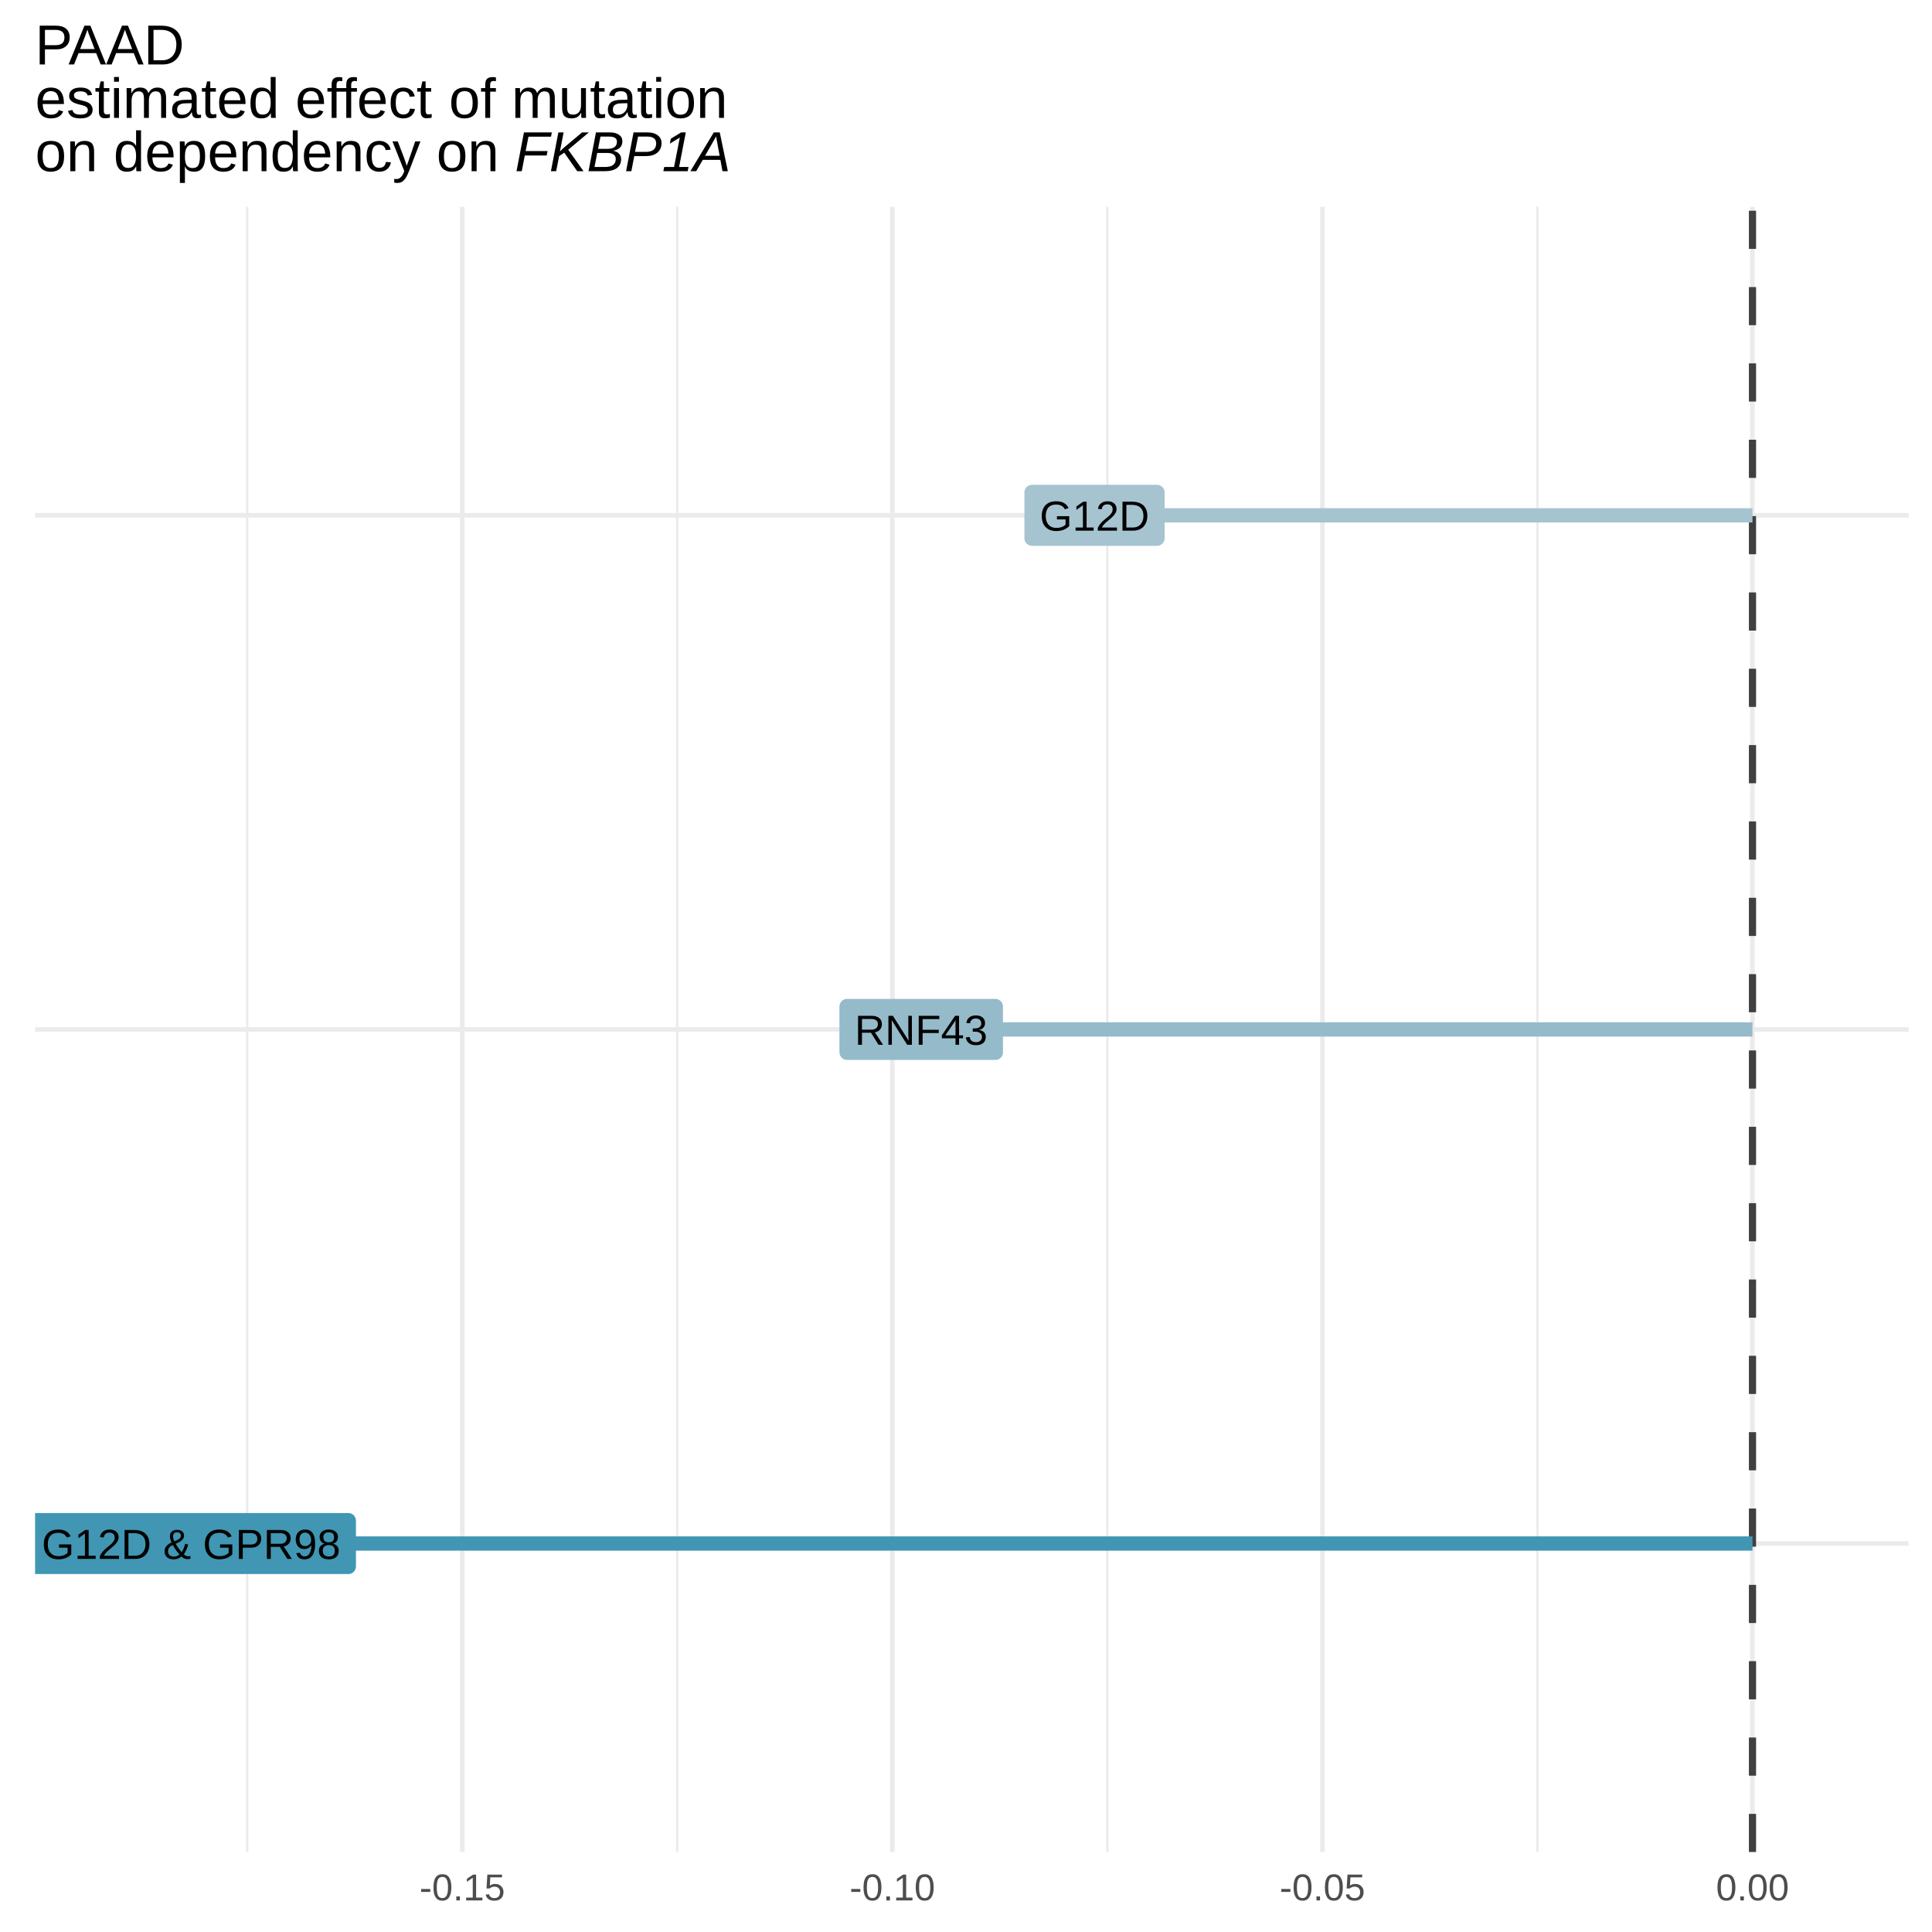
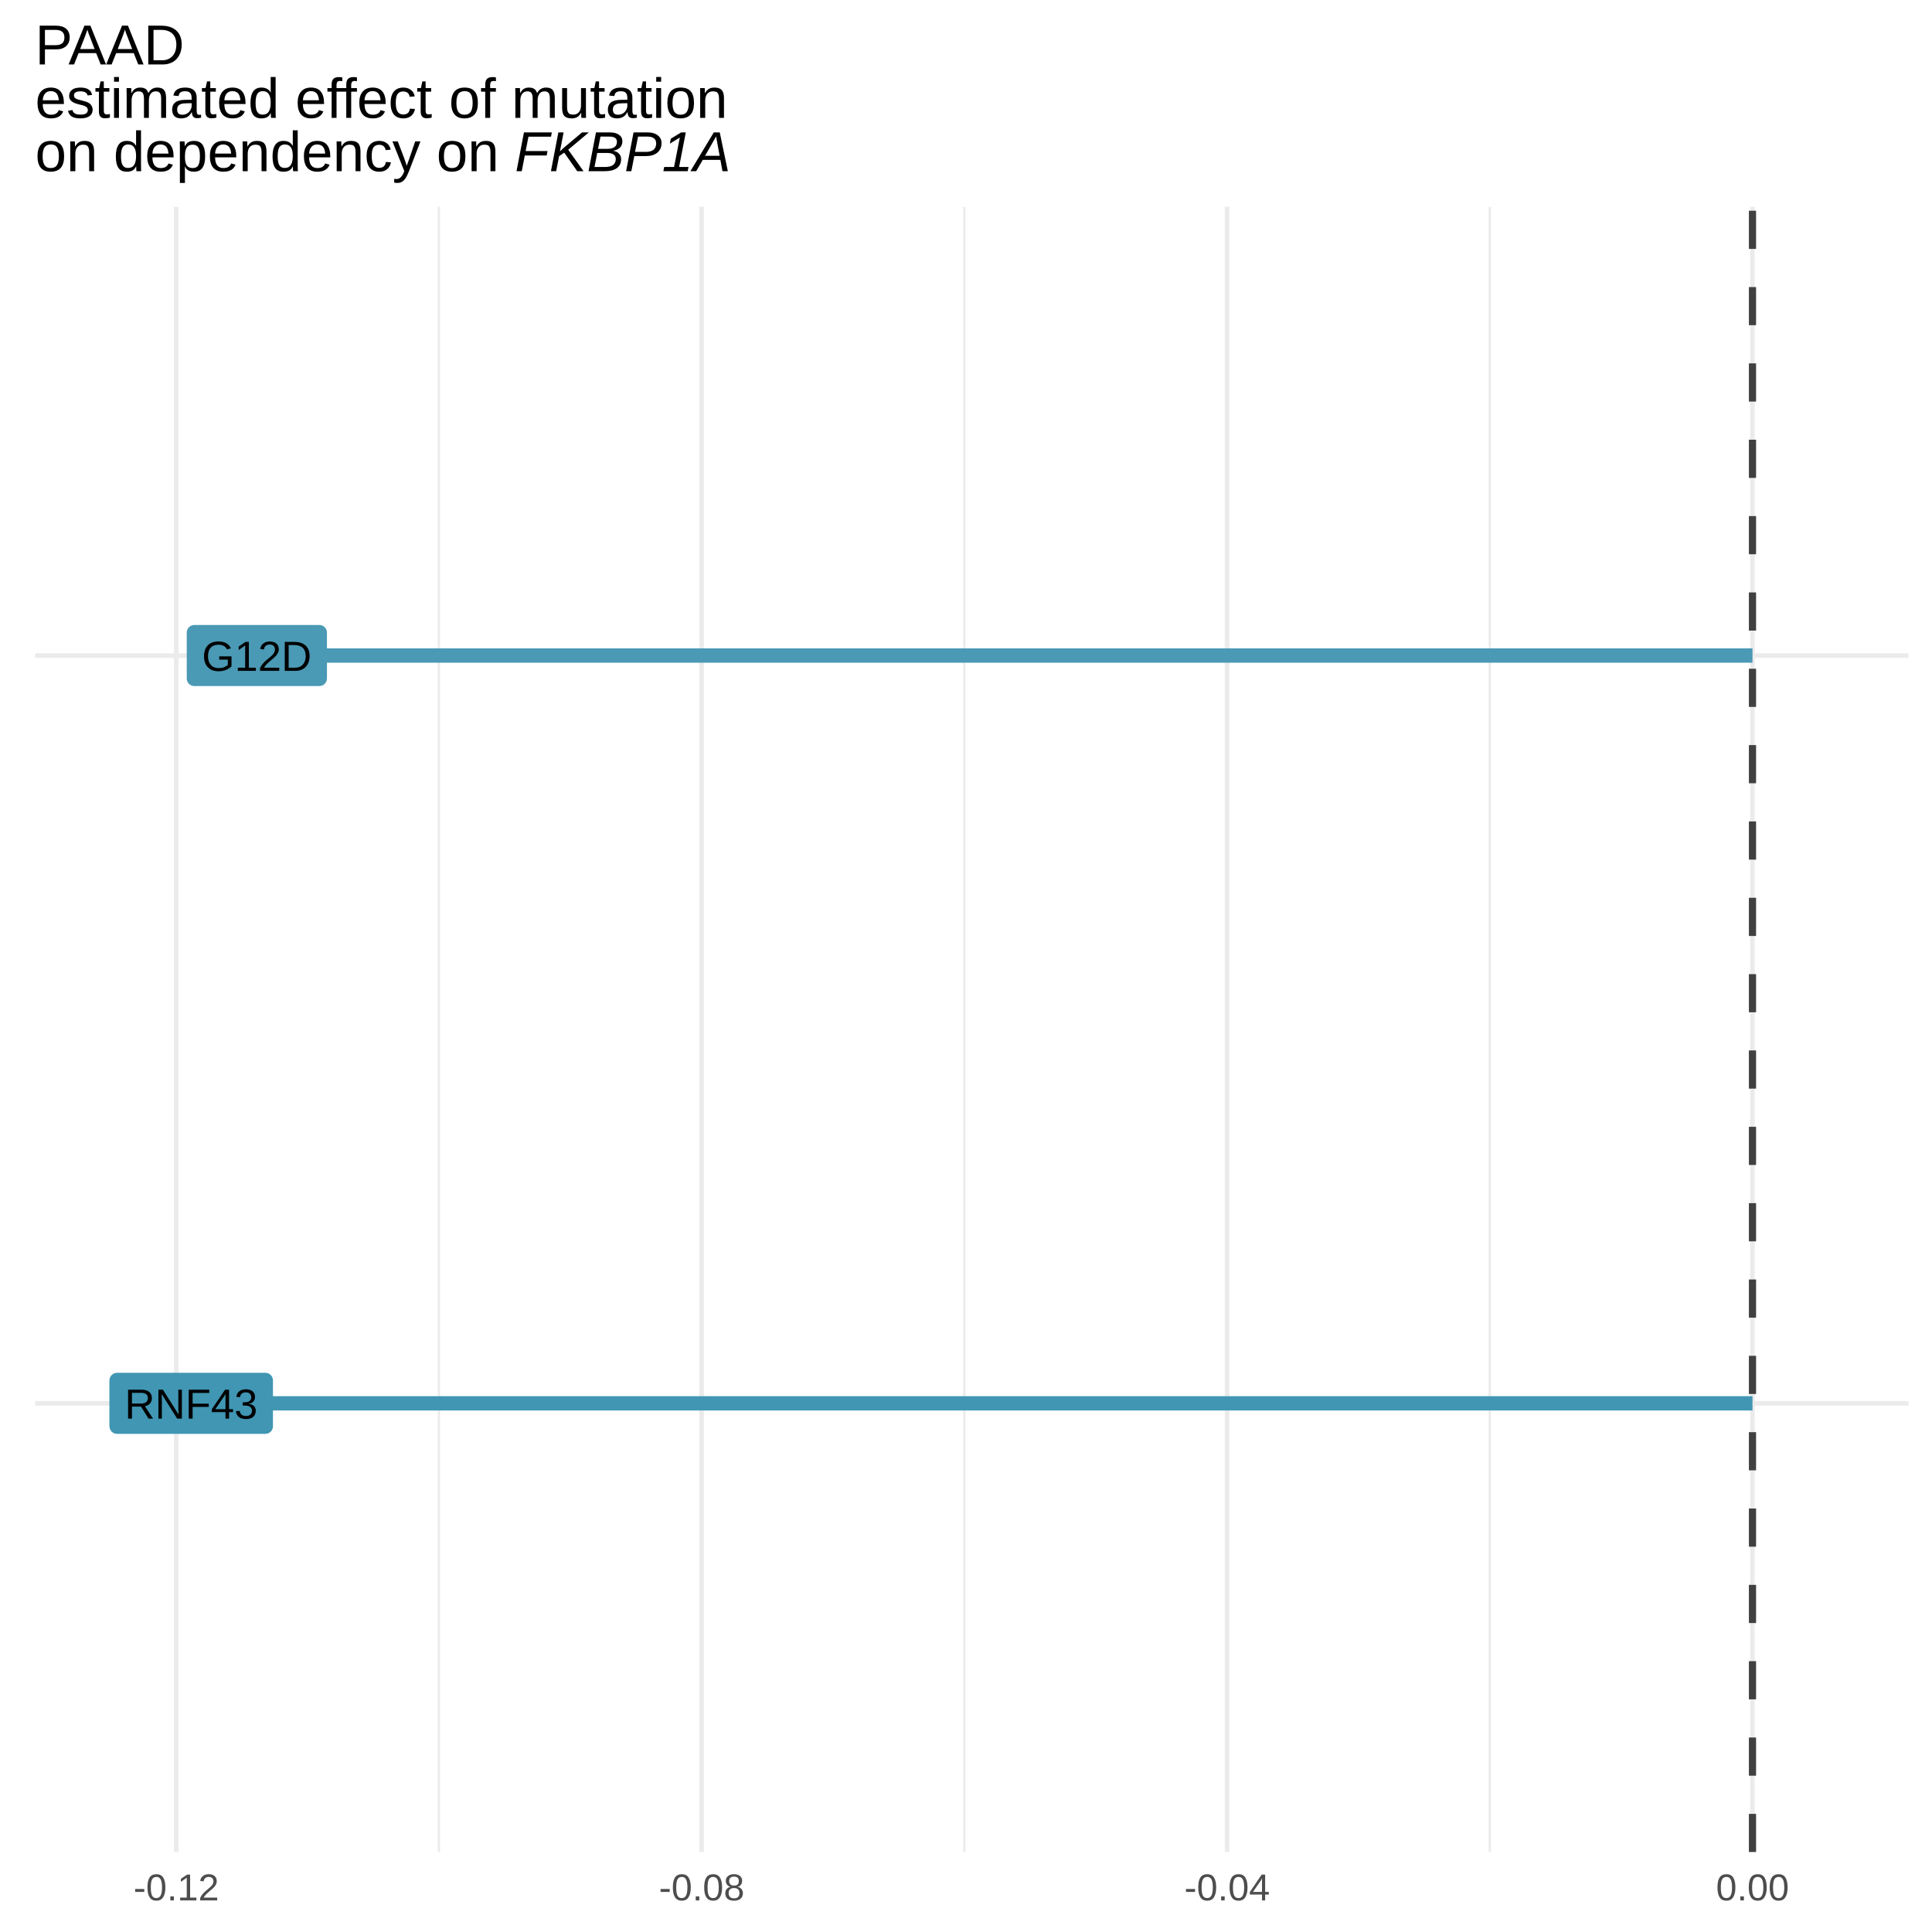
<svg xmlns="http://www.w3.org/2000/svg" viewBox="0 0 288.00 288.00">
  <defs>
    <style type="text/css">
    line, polyline, polygon, path, rect, circle {
      fill: none;
      stroke: #000000;
      stroke-linecap: round;
      stroke-linejoin: round;
      stroke-miterlimit: 10.00;
    }
  </style>
  </defs>
  <rect width="100%" height="100%" style="stroke: none; fill: #FFFFFF;" />
  <defs>
    <clipPath id="cpNS4yM3wyODQuNTF8Mjc2LjA4fDMwLjgz">
      <rect x="5.23" y="30.83" width="279.28" height="245.24" />
    </clipPath>
  </defs>
-   <polyline points="36.85,276.08 36.85,30.83 " style="stroke-width: 0.34; stroke: #EBEBEB; stroke-linecap: butt;" clip-path="url(#cpNS4yM3wyODQuNTF8Mjc2LjA4fDMwLjgz)" />
-   <polyline points="100.96,276.08 100.96,30.83 " style="stroke-width: 0.34; stroke: #EBEBEB; stroke-linecap: butt;" clip-path="url(#cpNS4yM3wyODQuNTF8Mjc2LjA4fDMwLjgz)" />
-   <polyline points="165.07,276.08 165.07,30.83 " style="stroke-width: 0.34; stroke: #EBEBEB; stroke-linecap: butt;" clip-path="url(#cpNS4yM3wyODQuNTF8Mjc2LjA4fDMwLjgz)" />
-   <polyline points="229.18,276.08 229.18,30.83 " style="stroke-width: 0.34; stroke: #EBEBEB; stroke-linecap: butt;" clip-path="url(#cpNS4yM3wyODQuNTF8Mjc2LjA4fDMwLjgz)" />
-   <polyline points="5.23,230.09 284.51,230.09 " style="stroke-width: 0.68; stroke: #EBEBEB; stroke-linecap: butt;" clip-path="url(#cpNS4yM3wyODQuNTF8Mjc2LjA4fDMwLjgz)" />
-   <polyline points="5.23,153.46 284.51,153.46 " style="stroke-width: 0.68; stroke: #EBEBEB; stroke-linecap: butt;" clip-path="url(#cpNS4yM3wyODQuNTF8Mjc2LjA4fDMwLjgz)" />
-   <polyline points="5.23,76.82 284.51,76.82 " style="stroke-width: 0.68; stroke: #EBEBEB; stroke-linecap: butt;" clip-path="url(#cpNS4yM3wyODQuNTF8Mjc2LjA4fDMwLjgz)" />
-   <polyline points="68.91,276.08 68.91,30.83 " style="stroke-width: 0.68; stroke: #EBEBEB; stroke-linecap: butt;" clip-path="url(#cpNS4yM3wyODQuNTF8Mjc2LjA4fDMwLjgz)" />
-   <polyline points="133.02,276.08 133.02,30.83 " style="stroke-width: 0.68; stroke: #EBEBEB; stroke-linecap: butt;" clip-path="url(#cpNS4yM3wyODQuNTF8Mjc2LjA4fDMwLjgz)" />
-   <polyline points="197.13,276.08 197.13,30.83 " style="stroke-width: 0.68; stroke: #EBEBEB; stroke-linecap: butt;" clip-path="url(#cpNS4yM3wyODQuNTF8Mjc2LjA4fDMwLjgz)" />
+   <polyline points="65.43,276.08 65.43,30.83 " style="stroke-width: 0.34; stroke: #EBEBEB; stroke-linecap: butt;" clip-path="url(#cpNS4yM3wyODQuNTF8Mjc2LjA4fDMwLjgz)" />
+   <polyline points="143.75,276.08 143.75,30.83 " style="stroke-width: 0.34; stroke: #EBEBEB; stroke-linecap: butt;" clip-path="url(#cpNS4yM3wyODQuNTF8Mjc2LjA4fDMwLjgz)" />
+   <polyline points="222.08,276.08 222.08,30.83 " style="stroke-width: 0.34; stroke: #EBEBEB; stroke-linecap: butt;" clip-path="url(#cpNS4yM3wyODQuNTF8Mjc2LjA4fDMwLjgz)" />
+   <polyline points="5.23,209.19 284.51,209.19 " style="stroke-width: 0.68; stroke: #EBEBEB; stroke-linecap: butt;" clip-path="url(#cpNS4yM3wyODQuNTF8Mjc2LjA4fDMwLjgz)" />
+   <polyline points="5.23,97.72 284.51,97.72 " style="stroke-width: 0.68; stroke: #EBEBEB; stroke-linecap: butt;" clip-path="url(#cpNS4yM3wyODQuNTF8Mjc2LjA4fDMwLjgz)" />
+   <polyline points="26.27,276.08 26.27,30.83 " style="stroke-width: 0.68; stroke: #EBEBEB; stroke-linecap: butt;" clip-path="url(#cpNS4yM3wyODQuNTF8Mjc2LjA4fDMwLjgz)" />
+   <polyline points="104.59,276.08 104.59,30.83 " style="stroke-width: 0.68; stroke: #EBEBEB; stroke-linecap: butt;" clip-path="url(#cpNS4yM3wyODQuNTF8Mjc2LjA4fDMwLjgz)" />
+   <polyline points="182.92,276.08 182.92,30.83 " style="stroke-width: 0.68; stroke: #EBEBEB; stroke-linecap: butt;" clip-path="url(#cpNS4yM3wyODQuNTF8Mjc2LjA4fDMwLjgz)" />
  <polyline points="261.24,276.08 261.24,30.83 " style="stroke-width: 0.68; stroke: #EBEBEB; stroke-linecap: butt;" clip-path="url(#cpNS4yM3wyODQuNTF8Mjc2LjA4fDMwLjgz)" />
  <line x1="261.24" y1="276.08" x2="261.24" y2="30.83" style="stroke-width: 1.07; stroke: #404040; stroke-dasharray: 5.69,5.69; stroke-linecap: butt;" clip-path="url(#cpNS4yM3wyODQuNTF8Mjc2LjA4fDMwLjgz)" />
-   <line x1="163.16" y1="76.82" x2="261.24" y2="76.82" style="stroke-width: 2.13; stroke: #A6C3D0; stroke-linecap: butt;" clip-path="url(#cpNS4yM3wyODQuNTF8Mjc2LjA4fDMwLjgz)" />
-   <line x1="28.50" y1="230.09" x2="261.24" y2="230.09" style="stroke-width: 2.13; stroke: #4096B3; stroke-linecap: butt;" clip-path="url(#cpNS4yM3wyODQuNTF8Mjc2LjA4fDMwLjgz)" />
-   <line x1="137.32" y1="153.46" x2="261.24" y2="153.46" style="stroke-width: 2.13; stroke: #95BACA; stroke-linecap: butt;" clip-path="url(#cpNS4yM3wyODQuNTF8Mjc2LjA4fDMwLjgz)" />
-   <polygon points="153.84,81.37 172.48,81.37 172.43,81.36 172.61,81.36 172.79,81.32 172.96,81.26 173.12,81.16 173.26,81.05 173.38,80.91 173.48,80.76 173.55,80.59 173.60,80.41 173.61,80.23 173.61,80.23 173.61,73.40 173.61,73.40 173.60,73.22 173.55,73.04 173.48,72.87 173.38,72.72 173.26,72.58 173.12,72.47 172.96,72.38 172.79,72.31 172.61,72.28 172.48,72.27 153.84,72.27 153.98,72.28 153.80,72.27 153.62,72.29 153.44,72.34 153.28,72.42 153.13,72.52 152.99,72.65 152.88,72.80 152.80,72.96 152.74,73.13 152.71,73.31 152.71,73.40 152.71,80.23 152.71,80.14 152.71,80.32 152.74,80.50 152.80,80.68 152.88,80.84 152.99,80.98 153.13,81.11 153.28,81.21 153.44,81.29 153.62,81.34 153.80,81.36 " style="stroke-width: 0.00; stroke: none; fill: #A6C3D0;" clip-path="url(#cpNS4yM3wyODQuNTF8Mjc2LjA4fDMwLjgz)" />
+   <line x1="38.29" y1="97.72" x2="261.24" y2="97.72" style="stroke-width: 2.13; stroke: #4A99B5; stroke-linecap: butt;" clip-path="url(#cpNS4yM3wyODQuNTF8Mjc2LjA4fDMwLjgz)" />
+   <line x1="28.50" y1="209.19" x2="261.24" y2="209.19" style="stroke-width: 2.13; stroke: #4096B3; stroke-linecap: butt;" clip-path="url(#cpNS4yM3wyODQuNTF8Mjc2LjA4fDMwLjgz)" />
+   <polygon points="28.97,102.27 47.60,102.27 47.56,102.27 47.74,102.26 47.92,102.22 48.09,102.16 48.25,102.07 48.39,101.95 48.51,101.81 48.61,101.66 48.68,101.49 48.72,101.32 48.74,101.13 48.74,101.13 48.74,94.30 48.74,94.30 48.72,94.12 48.68,93.94 48.61,93.78 48.51,93.62 48.39,93.49 48.25,93.37 48.09,93.28 47.92,93.21 47.74,93.18 47.60,93.17 28.97,93.17 29.11,93.18 28.93,93.17 28.74,93.19 28.57,93.24 28.40,93.32 28.25,93.42 28.12,93.55 28.01,93.70 27.93,93.86 27.87,94.03 27.84,94.21 27.84,94.30 27.84,101.13 27.84,101.04 27.84,101.22 27.87,101.40 27.93,101.58 28.01,101.74 28.12,101.89 28.25,102.01 28.40,102.12 28.57,102.19 28.74,102.24 28.93,102.27 " style="stroke-width: 0.00; stroke: none; fill: #4A99B5;" clip-path="url(#cpNS4yM3wyODQuNTF8Mjc2LjA4fDMwLjgz)" />
  <g clip-path="url(#cpNS4yM3wyODQuNTF8Mjc2LjA4fDMwLjgz)">
-     <text x="154.98" y="79.10" style="font-size: 6.26px; font-family: Arial;" textLength="16.37px" lengthAdjust="spacingAndGlyphs">G12D</text>
+     <text x="30.10" y="100.00" style="font-size: 6.26px; font-family: Arial;" textLength="16.37px" lengthAdjust="spacingAndGlyphs">G12D</text>
  </g>
-   <polygon points="5.08,234.64 51.92,234.64 51.88,234.64 52.06,234.64 52.24,234.60 52.41,234.53 52.57,234.44 52.71,234.33 52.83,234.19 52.93,234.04 53.00,233.87 53.04,233.69 53.06,233.51 53.06,233.51 53.06,226.68 53.06,226.68 53.04,226.50 53.00,226.32 52.93,226.15 52.83,226.00 52.71,225.86 52.57,225.75 52.41,225.66 52.24,225.59 52.06,225.55 51.92,225.55 5.08,225.55 5.22,225.55 5.04,225.55 4.86,225.57 4.68,225.62 4.52,225.70 4.37,225.80 4.23,225.93 4.12,226.07 4.04,226.24 3.98,226.41 3.95,226.59 3.95,226.68 3.95,233.51 3.95,233.42 3.95,233.60 3.98,233.78 4.04,233.95 4.12,234.12 4.23,234.26 4.37,234.39 4.52,234.49 4.68,234.57 4.86,234.62 5.04,234.64 " style="stroke-width: 0.00; stroke: none; fill: #4096B3;" clip-path="url(#cpNS4yM3wyODQuNTF8Mjc2LjA4fDMwLjgz)" />
+   <polygon points="17.45,213.74 39.56,213.74 39.51,213.74 39.70,213.73 39.87,213.70 40.05,213.63 40.20,213.54 40.34,213.43 40.47,213.29 40.56,213.14 40.63,212.97 40.68,212.79 40.69,212.61 40.69,212.61 40.69,205.78 40.69,205.78 40.68,205.60 40.63,205.42 40.56,205.25 40.47,205.10 40.34,204.96 40.20,204.84 40.05,204.75 39.87,204.69 39.70,204.65 39.56,204.64 17.45,204.64 17.59,204.65 17.40,204.64 17.22,204.67 17.05,204.72 16.88,204.80 16.73,204.90 16.60,205.03 16.49,205.17 16.41,205.33 16.35,205.51 16.32,205.69 16.31,205.78 16.31,212.61 16.32,212.52 16.32,212.70 16.35,212.88 16.41,213.05 16.49,213.21 16.60,213.36 16.73,213.49 16.88,213.59 17.05,213.67 17.22,213.72 17.40,213.74 " style="stroke-width: 0.00; stroke: none; fill: #4096B3;" clip-path="url(#cpNS4yM3wyODQuNTF8Mjc2LjA4fDMwLjgz)" />
  <g clip-path="url(#cpNS4yM3wyODQuNTF8Mjc2LjA4fDMwLjgz)">
-     <text x="6.22" y="232.38" style="font-size: 6.26px; font-family: Arial;" textLength="44.57px" lengthAdjust="spacingAndGlyphs">G12D &amp; GPR98</text>
-   </g>
-   <polygon points="126.27,158.00 148.38,158.00 148.33,158.00 148.52,158.00 148.69,157.96 148.87,157.90 149.02,157.80 149.16,157.69 149.29,157.55 149.38,157.40 149.45,157.23 149.50,157.05 149.51,156.87 149.51,156.87 149.51,150.04 149.51,150.04 149.50,149.86 149.45,149.68 149.38,149.51 149.29,149.36 149.16,149.22 149.02,149.11 148.87,149.02 148.69,148.95 148.52,148.91 148.38,148.91 126.27,148.91 126.41,148.91 126.22,148.91 126.04,148.93 125.87,148.98 125.70,149.06 125.55,149.16 125.42,149.29 125.31,149.43 125.23,149.60 125.17,149.77 125.14,149.95 125.13,150.04 125.13,156.87 125.14,156.78 125.14,156.96 125.17,157.14 125.23,157.32 125.31,157.48 125.42,157.62 125.55,157.75 125.70,157.85 125.87,157.93 126.04,157.98 126.22,158.00 " style="stroke-width: 0.00; stroke: none; fill: #95BACA;" clip-path="url(#cpNS4yM3wyODQuNTF8Mjc2LjA4fDMwLjgz)" />
-   <g clip-path="url(#cpNS4yM3wyODQuNTF8Mjc2LjA4fDMwLjgz)">
-     <text x="127.40" y="155.74" style="font-size: 6.26px; font-family: Arial;" textLength="19.84px" lengthAdjust="spacingAndGlyphs">RNF43</text>
+     <text x="18.58" y="211.47" style="font-size: 6.26px; font-family: Arial;" textLength="19.84px" lengthAdjust="spacingAndGlyphs">RNF43</text>
  </g>
  <defs>
    <clipPath id="cpMC4wMHwyODguMDB8Mjg4LjAwfDAuMDA=">
      <rect x="0.00" y="0.00" width="288.00" height="288.00" />
    </clipPath>
  </defs>
  <g clip-path="url(#cpMC4wMHwyODguMDB8Mjg4LjAwfDAuMDA=)">
-     <text x="62.53" y="283.29" style="font-size: 5.60px; fill: #4D4D4D; font-family: Arial;" textLength="12.75px" lengthAdjust="spacingAndGlyphs">-0.15</text>
+     <text x="19.90" y="283.29" style="font-size: 5.60px; fill: #4D4D4D; font-family: Arial;" textLength="12.75px" lengthAdjust="spacingAndGlyphs">-0.12</text>
  </g>
  <g clip-path="url(#cpMC4wMHwyODguMDB8Mjg4LjAwfDAuMDA=)">
-     <text x="126.64" y="283.29" style="font-size: 5.60px; fill: #4D4D4D; font-family: Arial;" textLength="12.75px" lengthAdjust="spacingAndGlyphs">-0.10</text>
+     <text x="98.22" y="283.29" style="font-size: 5.60px; fill: #4D4D4D; font-family: Arial;" textLength="12.75px" lengthAdjust="spacingAndGlyphs">-0.08</text>
  </g>
  <g clip-path="url(#cpMC4wMHwyODguMDB8Mjg4LjAwfDAuMDA=)">
-     <text x="190.75" y="283.29" style="font-size: 5.60px; fill: #4D4D4D; font-family: Arial;" textLength="12.75px" lengthAdjust="spacingAndGlyphs">-0.05</text>
+     <text x="176.54" y="283.29" style="font-size: 5.60px; fill: #4D4D4D; font-family: Arial;" textLength="12.75px" lengthAdjust="spacingAndGlyphs">-0.04</text>
  </g>
  <g clip-path="url(#cpMC4wMHwyODguMDB8Mjg4LjAwfDAuMDA=)">
    <text x="255.80" y="283.29" style="font-size: 5.60px; fill: #4D4D4D; font-family: Arial;" textLength="10.89px" lengthAdjust="spacingAndGlyphs">0.00</text>
  </g>
  <g clip-path="url(#cpMC4wMHwyODguMDB8Mjg4LjAwfDAuMDA=)">
    <text x="5.23" y="9.61" style="font-size: 8.40px; font-family: Arial;" textLength="22.89px" lengthAdjust="spacingAndGlyphs">PAAD</text>
  </g>
  <g clip-path="url(#cpMC4wMHwyODguMDB8Mjg4LjAwfDAuMDA=)">
    <text x="5.23" y="17.57" style="font-size: 8.40px; font-family: Arial;" textLength="36.44px" lengthAdjust="spacingAndGlyphs">estimated</text>
  </g>
  <g clip-path="url(#cpMC4wMHwyODguMDB8Mjg4LjAwfDAuMDA=)">
    <text x="44.01" y="17.57" style="font-size: 8.40px; font-family: Arial;" textLength="20.56px" lengthAdjust="spacingAndGlyphs">effect</text>
  </g>
  <g clip-path="url(#cpMC4wMHwyODguMDB8Mjg4LjAwfDAuMDA=)">
    <text x="66.91" y="17.57" style="font-size: 8.40px; font-family: Arial;" textLength="7.01px" lengthAdjust="spacingAndGlyphs">of</text>
  </g>
  <g clip-path="url(#cpMC4wMHwyODguMDB8Mjg4LjAwfDAuMDA=)">
    <text x="76.25" y="17.57" style="font-size: 8.40px; font-family: Arial;" textLength="32.24px" lengthAdjust="spacingAndGlyphs">mutation</text>
  </g>
  <g clip-path="url(#cpMC4wMHwyODguMDB8Mjg4LjAwfDAuMDA=)">
    <text x="5.23" y="25.52" style="font-size: 8.40px; font-family: Arial;" textLength="9.35px" lengthAdjust="spacingAndGlyphs">on</text>
  </g>
  <g clip-path="url(#cpMC4wMHwyODguMDB8Mjg4LjAwfDAuMDA=)">
    <text x="16.91" y="25.52" style="font-size: 8.40px; font-family: Arial;" textLength="45.80px" lengthAdjust="spacingAndGlyphs">dependency</text>
  </g>
  <g clip-path="url(#cpMC4wMHwyODguMDB8Mjg4LjAwfDAuMDA=)">
    <text x="65.05" y="25.52" style="font-size: 8.40px; font-family: Arial;" textLength="9.35px" lengthAdjust="spacingAndGlyphs">on</text>
  </g>
  <g clip-path="url(#cpMC4wMHwyODguMDB8Mjg4LjAwfDAuMDA=)">
    <text x="76.73" y="25.52" style="font-size: 8.40px; font-style: italic; font-family: Arial;" textLength="32.24px" lengthAdjust="spacingAndGlyphs">FKBP1A</text>
  </g>
</svg>
